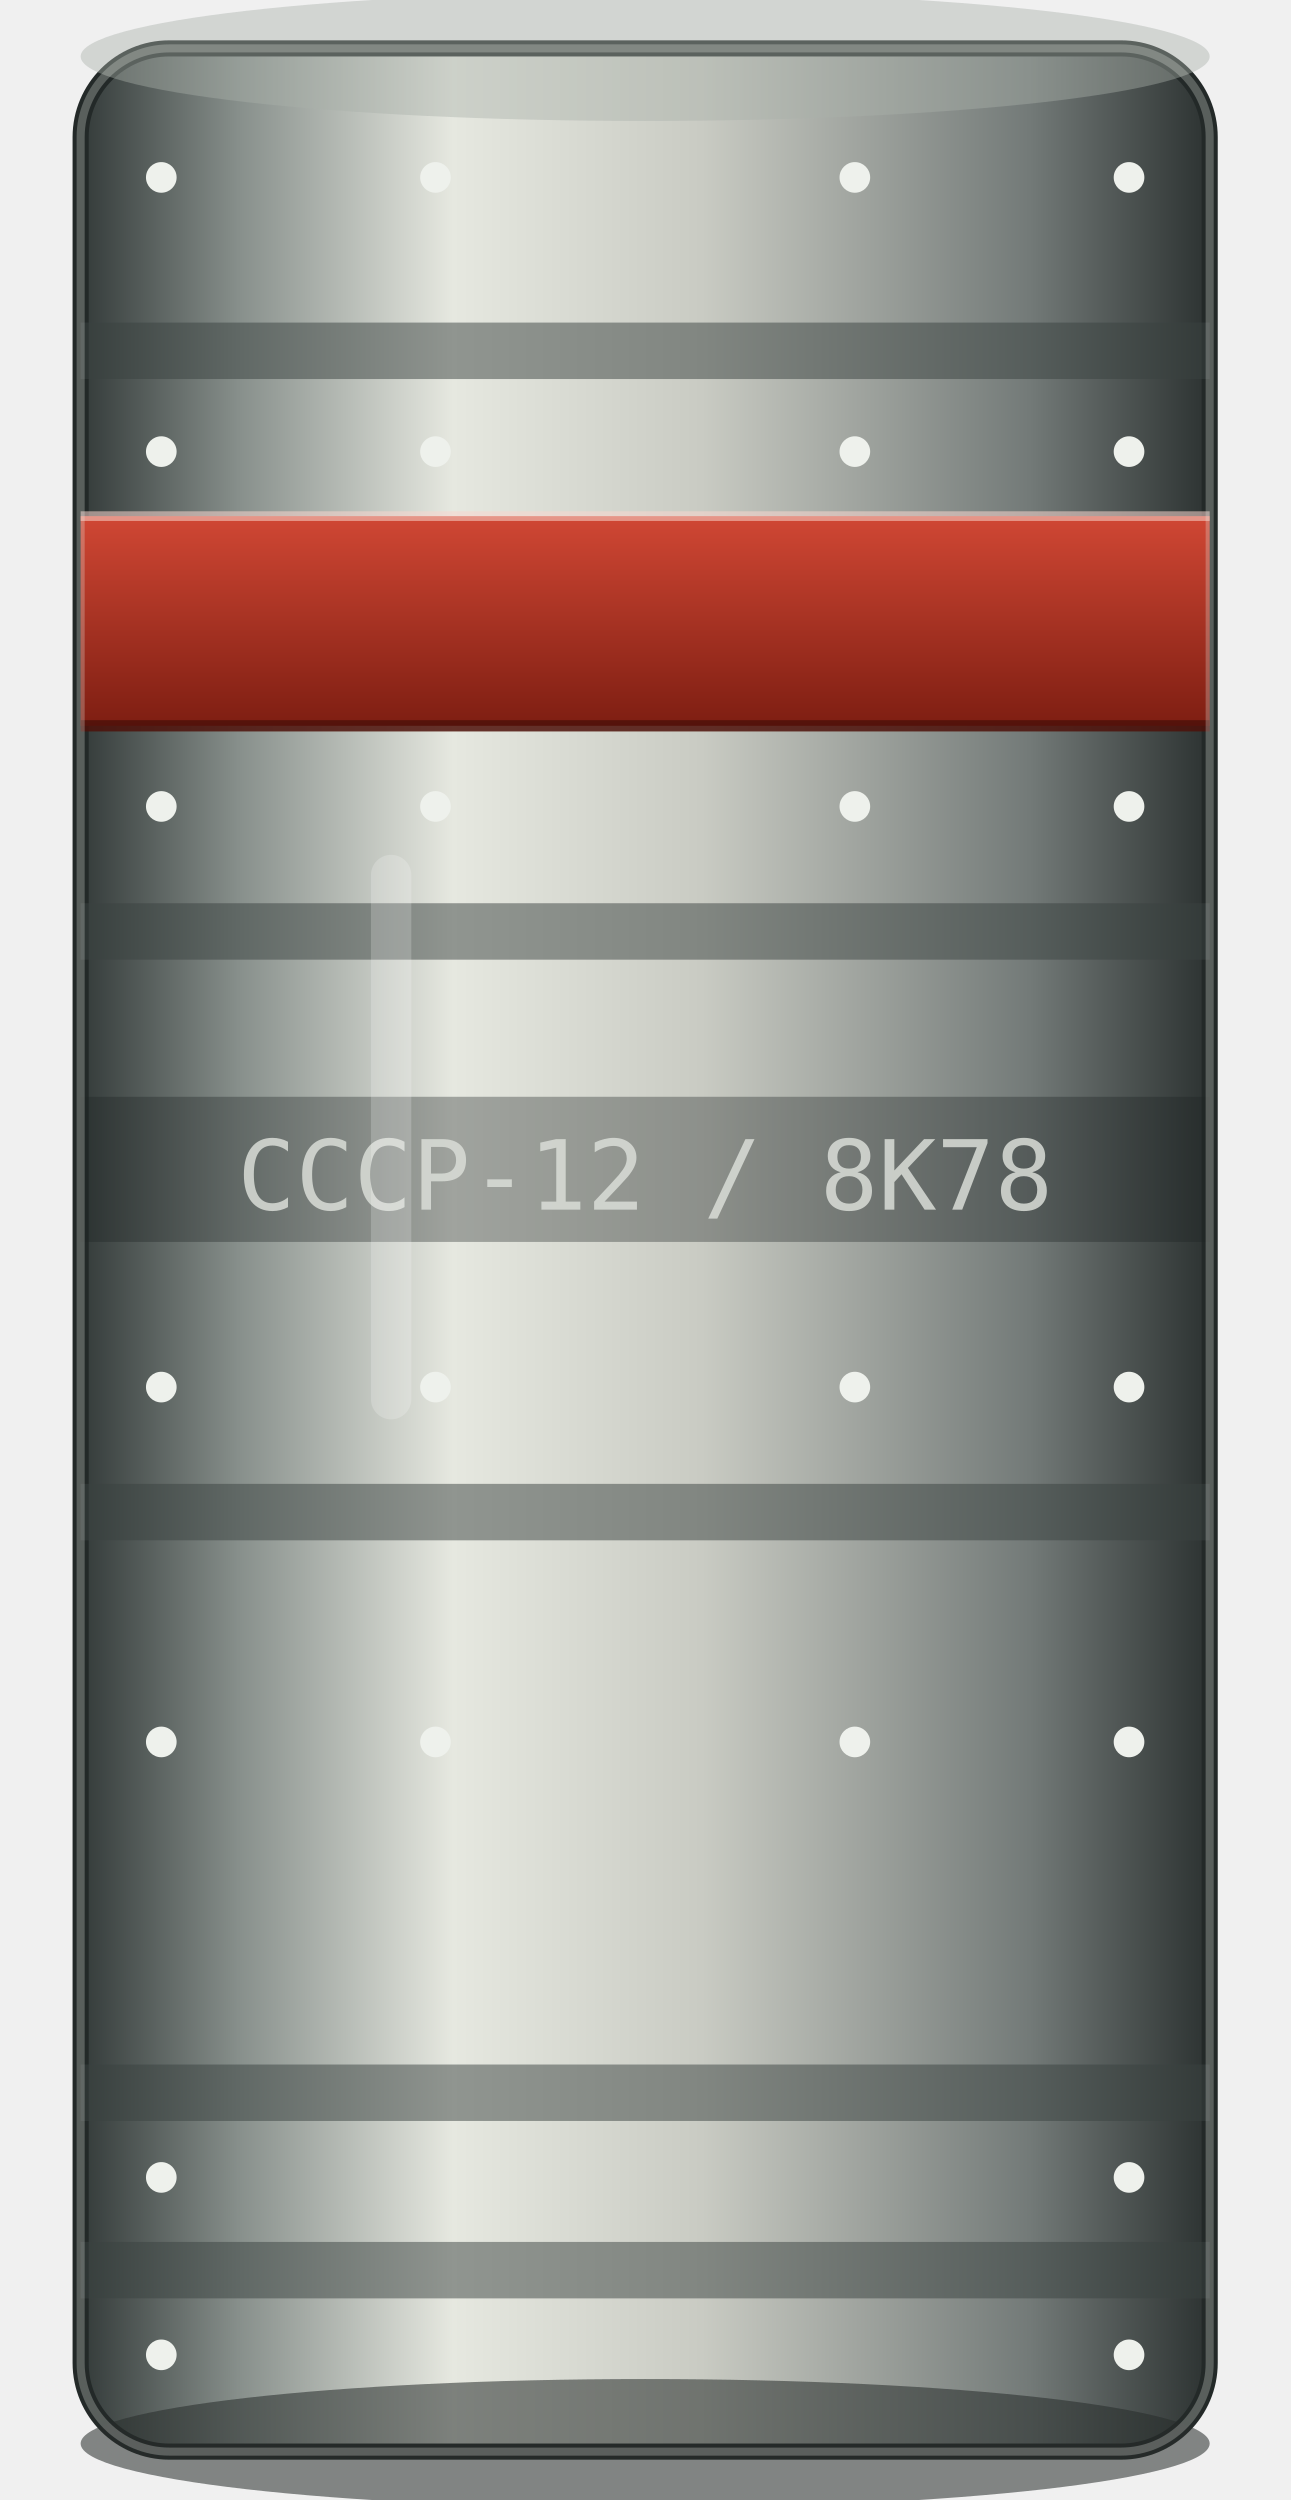
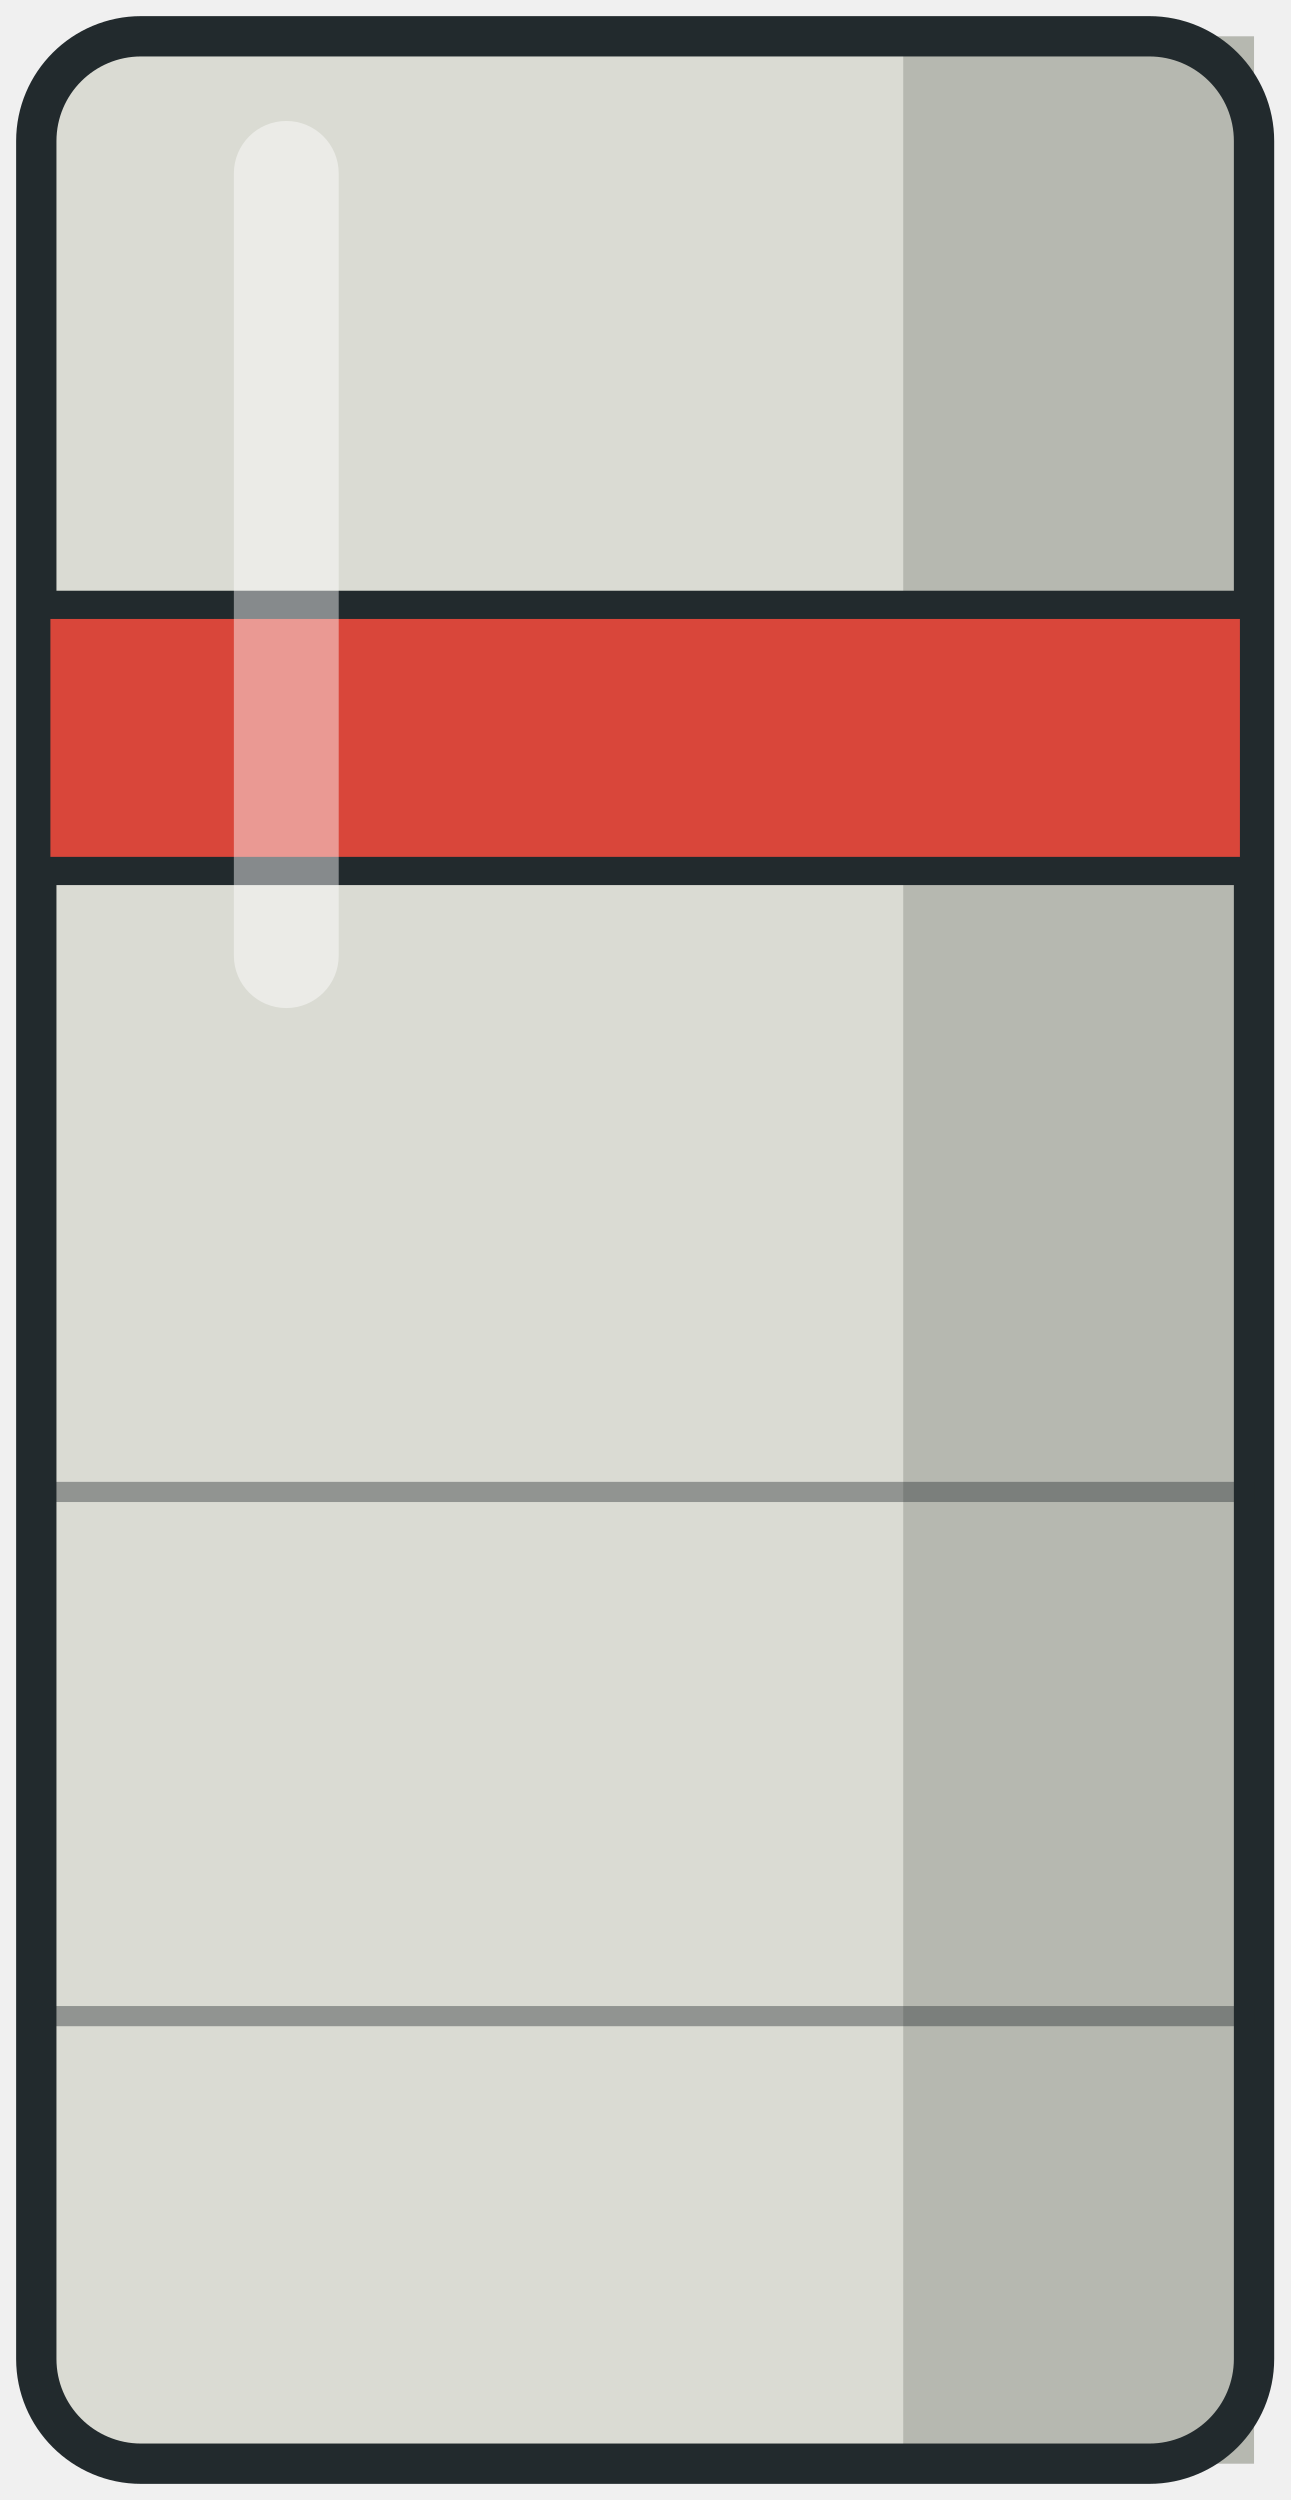
- <svg xmlns="http://www.w3.org/2000/svg" width="160" height="310" viewBox="0 0 160 310">
-   <defs>
-     <linearGradient id="m" x1="0" y1="0" x2="1" y2="0">
-       <stop offset="0" stop-color="#333a39" />
-       <stop offset="0.14" stop-color="#878f8b" />
-       <stop offset="0.33" stop-color="#e6e8e0" />
-       <stop offset="0.55" stop-color="#c9cbc3" />
-       <stop offset="0.84" stop-color="#737a78" />
-       <stop offset="1" stop-color="#2c3231" />
-     </linearGradient>
-     <linearGradient id="red" x1="0" y1="0" x2="0" y2="1">
-       <stop offset="0" stop-color="#d04734" />
-       <stop offset="1" stop-color="#7e1e12" />
-     </linearGradient>
-   </defs>
-   <rect x="10" y="6" width="140" height="298" rx="11" fill="url(#m)" stroke="#232928" stroke-width="2" />
-   <ellipse cx="80" cy="7" rx="70" ry="8" fill="#a9b0aa" opacity="0.42" />
-   <ellipse cx="80" cy="303" rx="70" ry="8" fill="#262b2a" opacity="0.55" />
-   <g fill="#3a4140" opacity="0.5">
-     <rect x="10" y="40" width="140" height="7" />
-     <rect x="10" y="112" width="140" height="7" />
-     <rect x="10" y="184" width="140" height="7" />
-     <rect x="10" y="256" width="140" height="7" />
-     <rect x="10" y="278" width="140" height="7" />
-   </g>
-   <rect x="10" y="64" width="140" height="26" fill="url(#red)" />
-   <line x1="10" y1="64" x2="150" y2="64" stroke="#f7d6cd" stroke-width="1.2" opacity="0.55" />
-   <line x1="10" y1="90" x2="150" y2="90" stroke="#4e1109" stroke-width="1.4" opacity="0.85" />
-   <rect x="10" y="136" width="140" height="18" fill="#1d2221" opacity="0.35" />
-   <text x="80" y="150" font-family="monospace" font-size="12" fill="#d9ddd7" text-anchor="middle" opacity="0.85">CCCP-12 / 8K78</text>
-   <g fill="#eef1ec">
-     <circle cx="20" cy="22" r="1.9" />
-     <circle cx="54" cy="22" r="1.9" />
-     <circle cx="106" cy="22" r="1.9" />
-     <circle cx="140" cy="22" r="1.9" />
-     <circle cx="20" cy="56" r="1.9" />
-     <circle cx="54" cy="56" r="1.9" />
-     <circle cx="106" cy="56" r="1.9" />
-     <circle cx="140" cy="56" r="1.9" />
-     <circle cx="20" cy="100" r="1.9" />
-     <circle cx="54" cy="100" r="1.9" />
-     <circle cx="106" cy="100" r="1.9" />
-     <circle cx="140" cy="100" r="1.9" />
-     <circle cx="20" cy="172" r="1.9" />
-     <circle cx="54" cy="172" r="1.9" />
-     <circle cx="106" cy="172" r="1.9" />
-     <circle cx="140" cy="172" r="1.9" />
-     <circle cx="20" cy="216" r="1.9" />
-     <circle cx="54" cy="216" r="1.9" />
-     <circle cx="106" cy="216" r="1.9" />
-     <circle cx="140" cy="216" r="1.9" />
-     <circle cx="20" cy="270" r="1.9" />
-     <circle cx="140" cy="270" r="1.9" />
-     <circle cx="20" cy="292" r="1.9" />
-     <circle cx="140" cy="292" r="1.9" />
-   </g>
-   <rect x="46" y="106" width="5" height="70" rx="2.5" fill="#ffffff" opacity="0.20" />
-   <rect x="10" y="6" width="140" height="298" rx="11" fill="none" stroke="#e5eae4" stroke-width="1" opacity="0.28" />
+ <svg xmlns="http://www.w3.org/2000/svg" width="320" height="620" viewBox="0 0 320 620">
+   <rect x="9" y="9" width="302" height="602" rx="26" fill="#dadbd3" />
+   <path d="M224 9 h87 v602 h-87 z" fill="#b6b8b0" />
+   <rect x="9" y="9" width="302" height="602" rx="26" fill="none" stroke="#222a2d" stroke-width="10" />
+   <rect x="9" y="150" width="302" height="66" fill="#d9463a" />
+   <rect x="9" y="150" width="302" height="66" fill="none" stroke="#222a2d" stroke-width="7" />
+   <line x1="9" y1="370" x2="311" y2="370" stroke="#222a2d" stroke-width="5" opacity="0.4" />
+   <line x1="9" y1="500" x2="311" y2="500" stroke="#222a2d" stroke-width="5" opacity="0.4" />
+   <rect x="58" y="30" width="26" height="220" fill="#ffffff" opacity="0.45" rx="13" />
</svg>
